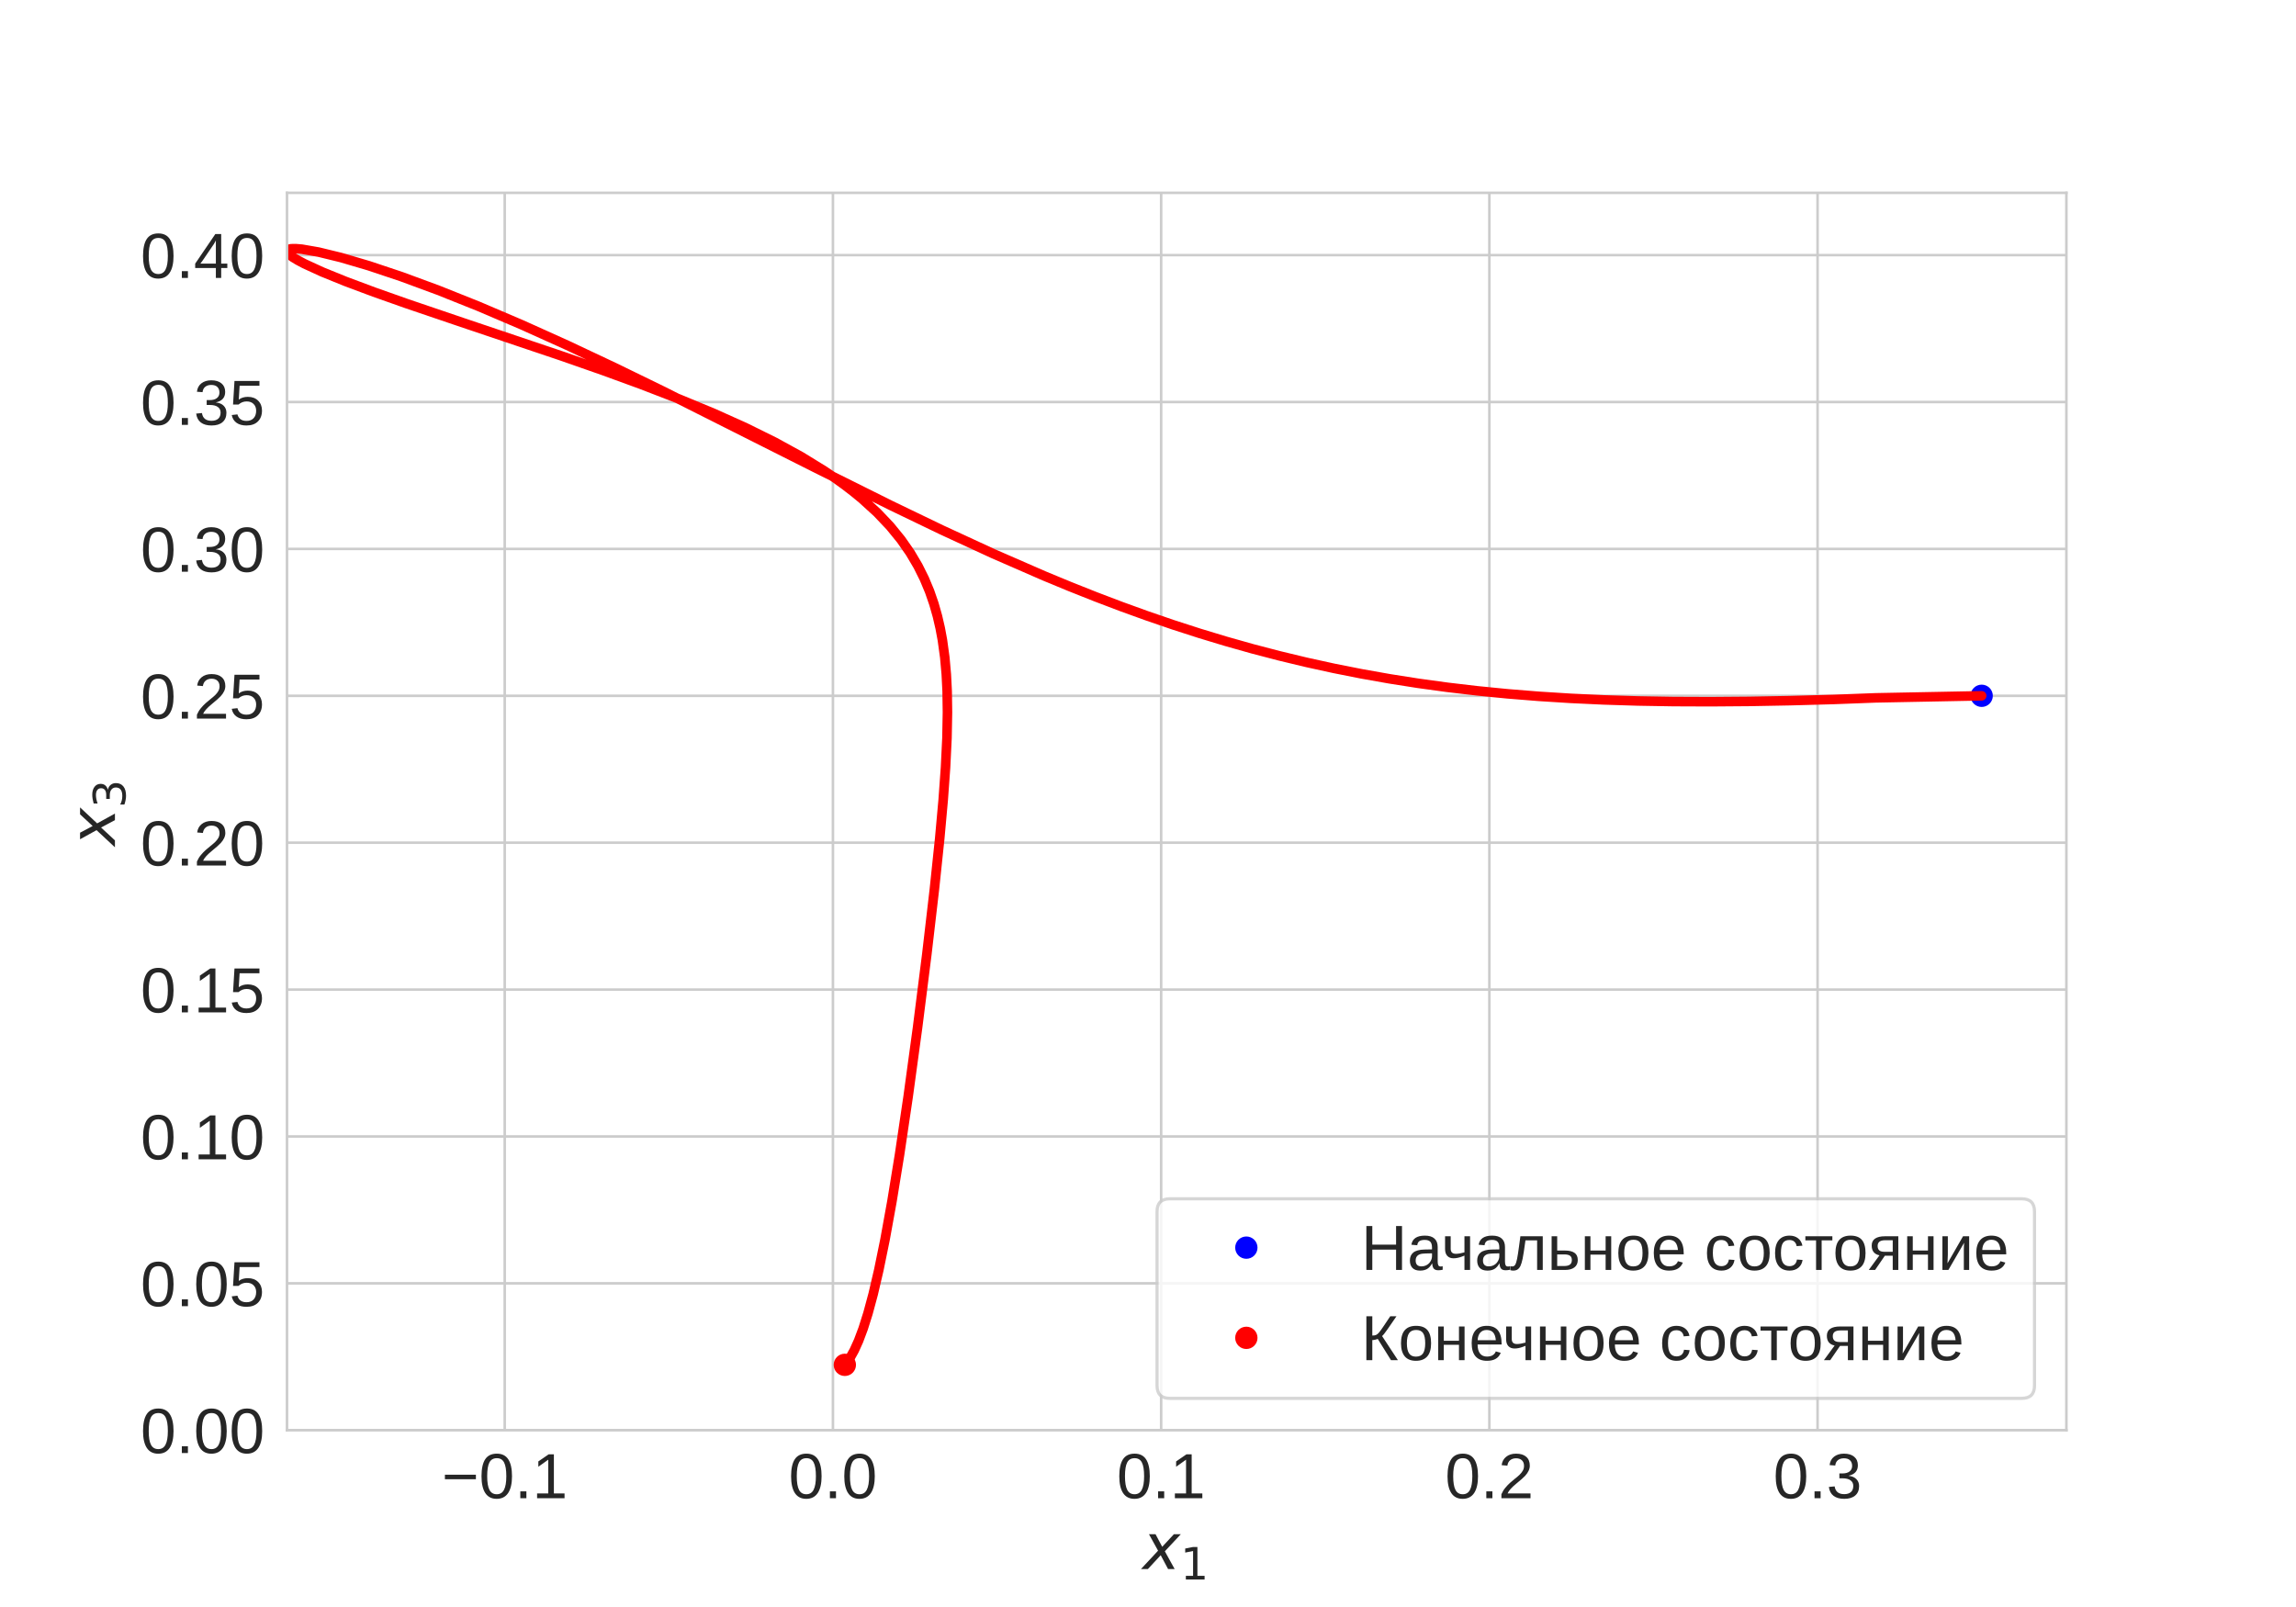
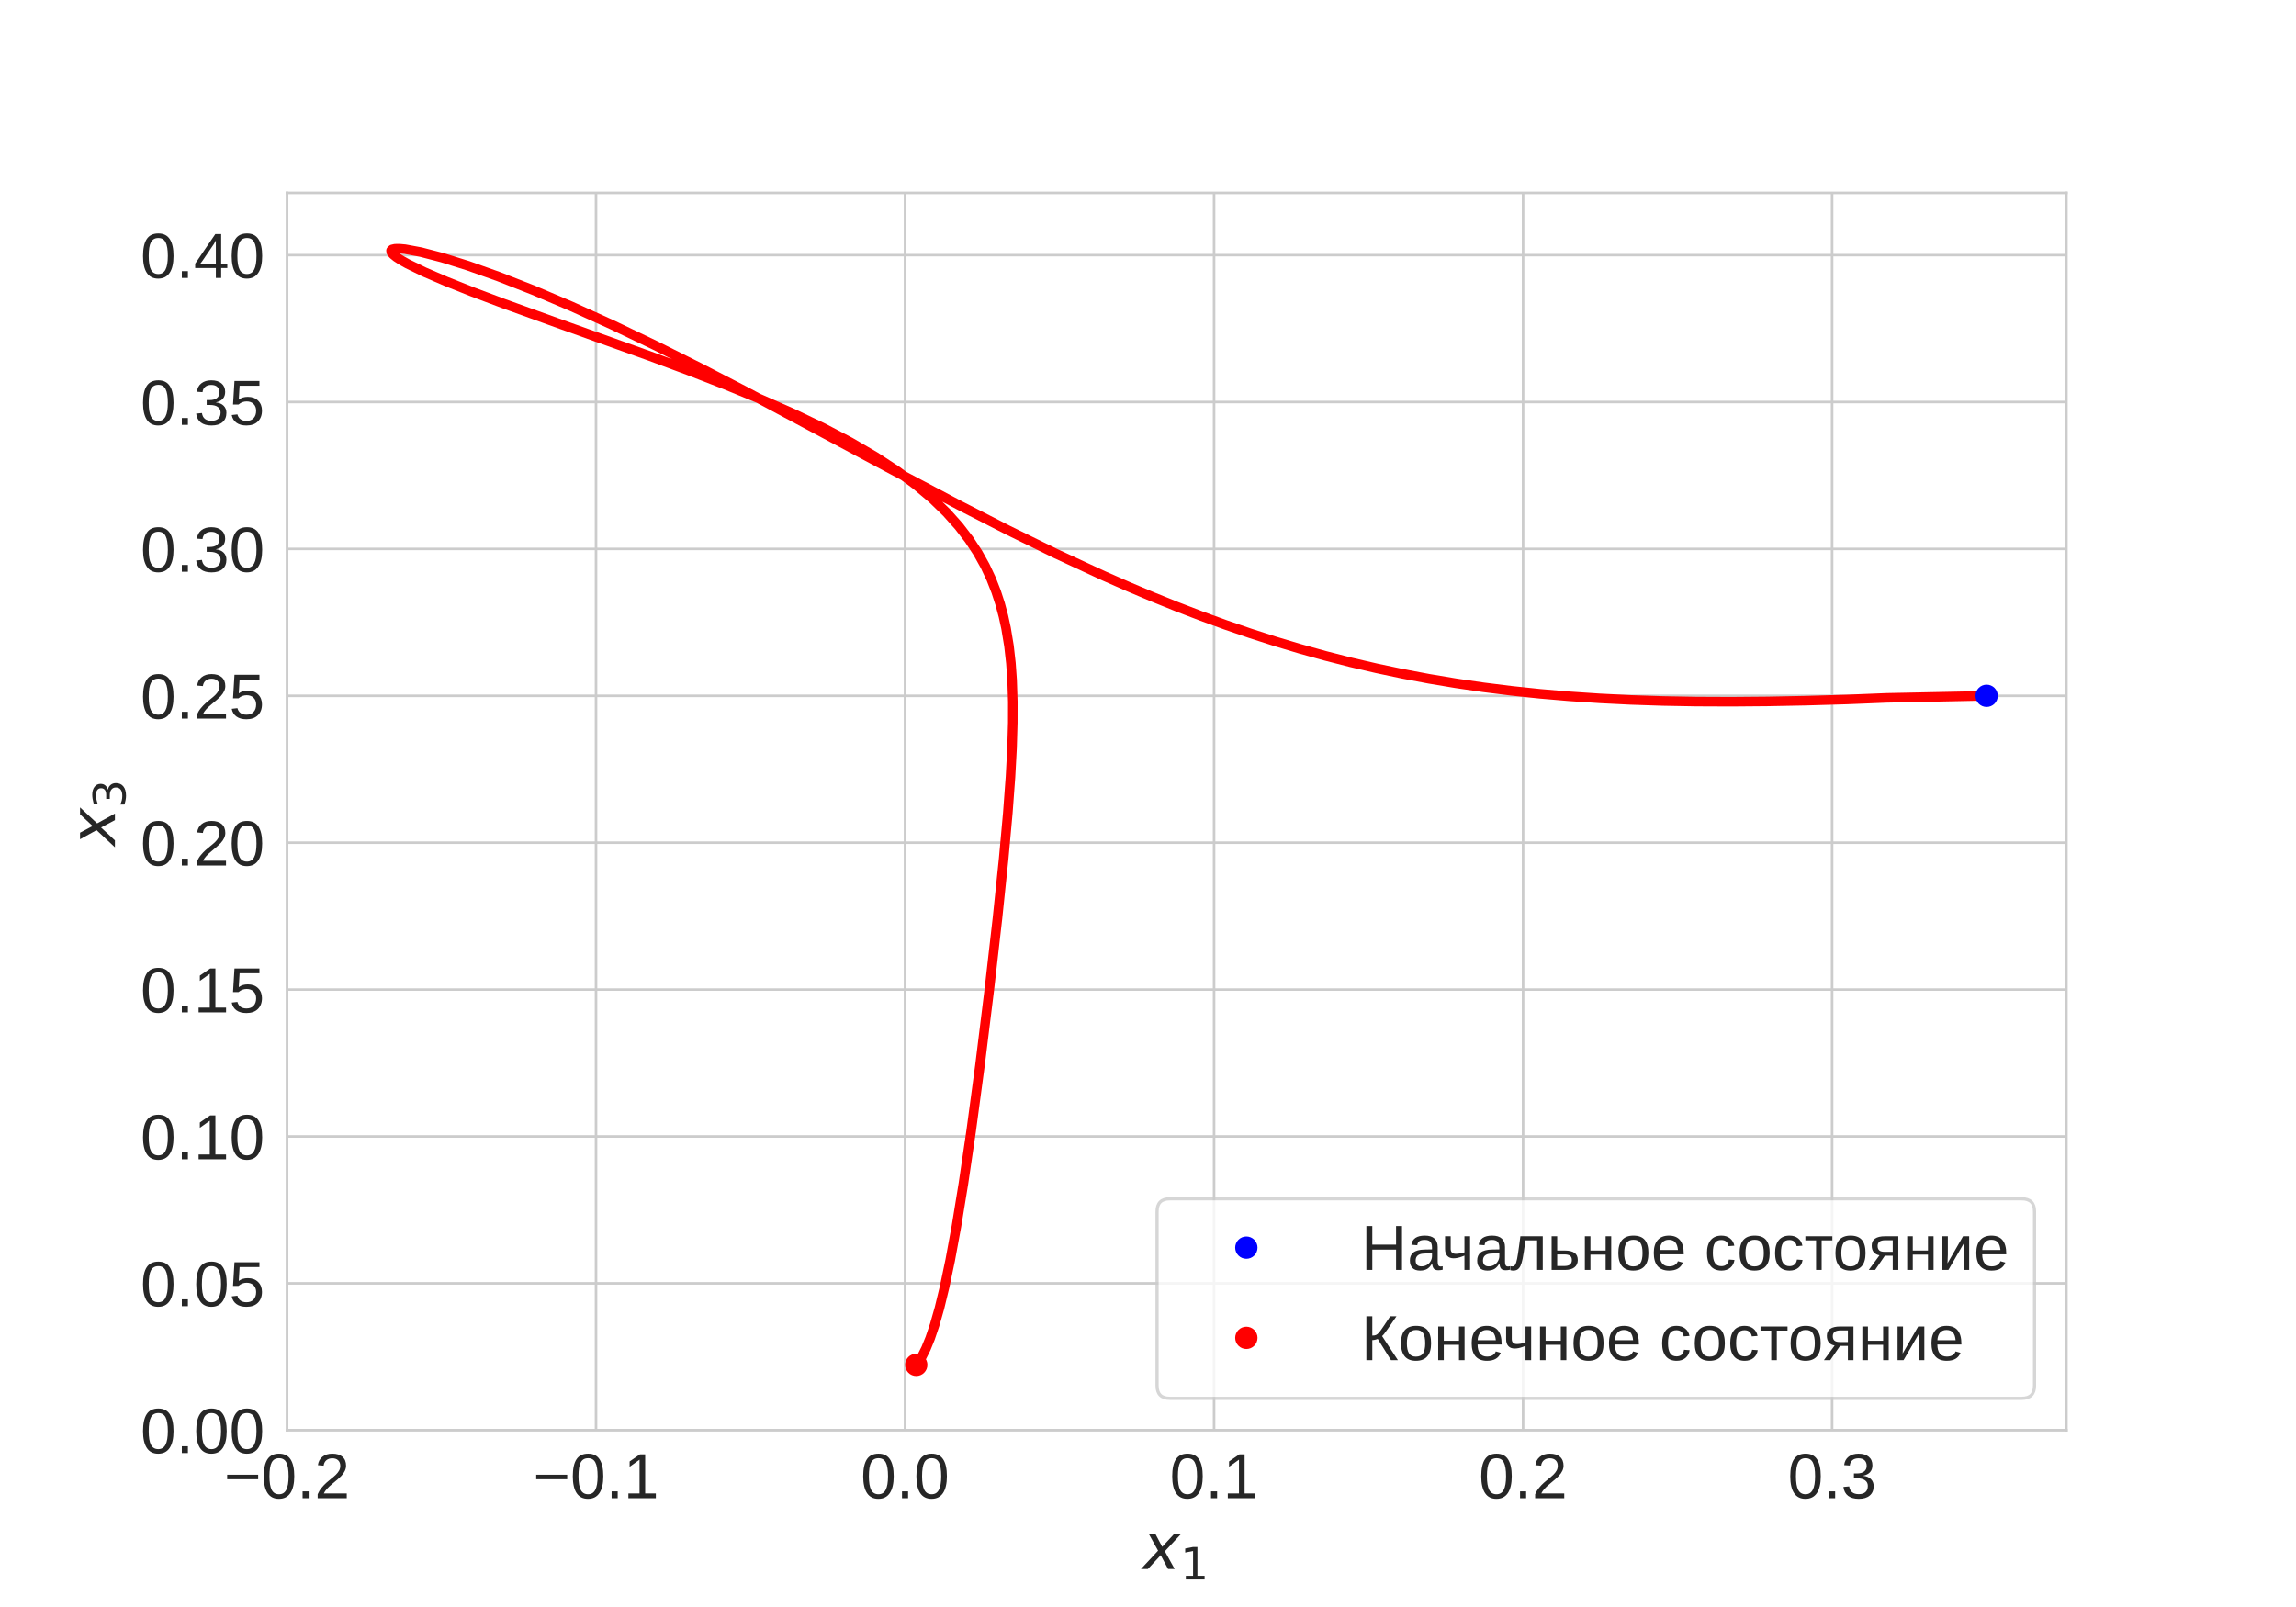
<svg xmlns="http://www.w3.org/2000/svg" xmlns:xlink="http://www.w3.org/1999/xlink" width="720pt" height="504pt" viewBox="0 0 720 504" version="1.1">
  <defs>
    <style type="text/css">*{stroke-linejoin: round; stroke-linecap: butt}</style>
  </defs>
  <g id="figure_1">
    <g id="patch_1">
      <path d="M 0 504  L 720 504  L 720 0  L 0 0  z " style="fill: #ffffff" />
    </g>
    <g id="axes_1">
      <g id="patch_2">
        <path d="M 90 448.56  L 648 448.56  L 648 60.48  L 90 60.48  z " style="fill: #ffffff" />
      </g>
      <g id="matplotlib.axis_1">
        <g id="xtick_1">
          <g id="line2d_1">
-             <path d="M 158.277 448.56  L 158.277 60.48  " clip-path="url(#p47e337d06e)" style="fill: none; stroke: #cccccc; stroke-width: 0.8; stroke-linecap: round" />
+             <path d="M 90 448.56  L 90 60.48  " clip-path="url(#pa69ac6e0ec)" style="fill: none; stroke: #cccccc; stroke-width: 0.8; stroke-linecap: round" />
          </g>
          <g id="text_1">
-             <text style="fill: #262626; font: 20px 'Arial', 'DejaVu Sans', 'Liberation Sans', 'Bitstream Vera Sans', sans-serif; text-anchor: middle" x="158.277" y="469.876" transform="rotate(-0 158.2767 469.8756)">−0.1</text>
+             <text style="fill: #262626; font: 20px 'Arial', 'DejaVu Sans', 'Liberation Sans', 'Bitstream Vera Sans', sans-serif; text-anchor: middle" x="90" y="469.876" transform="rotate(-0 90 469.8756)">−0.2</text>
          </g>
        </g>
        <g id="xtick_2">
          <g id="line2d_2">
-             <path d="M 261.199 448.56  L 261.199 60.48  " clip-path="url(#p47e337d06e)" style="fill: none; stroke: #cccccc; stroke-width: 0.8; stroke-linecap: round" />
+             <path d="M 186.906 448.56  L 186.906 60.48  " clip-path="url(#pa69ac6e0ec)" style="fill: none; stroke: #cccccc; stroke-width: 0.8; stroke-linecap: round" />
          </g>
          <g id="text_2">
-             <text style="fill: #262626; font: 20px 'Arial', 'DejaVu Sans', 'Liberation Sans', 'Bitstream Vera Sans', sans-serif; text-anchor: middle" x="261.199" y="469.876" transform="rotate(-0 261.1994 469.8756)">0.0</text>
+             <text style="fill: #262626; font: 20px 'Arial', 'DejaVu Sans', 'Liberation Sans', 'Bitstream Vera Sans', sans-serif; text-anchor: middle" x="186.906" y="469.876" transform="rotate(-0 186.9058 469.8756)">−0.1</text>
          </g>
        </g>
        <g id="xtick_3">
          <g id="line2d_3">
-             <path d="M 364.122 448.56  L 364.122 60.48  " clip-path="url(#p47e337d06e)" style="fill: none; stroke: #cccccc; stroke-width: 0.8; stroke-linecap: round" />
+             <path d="M 283.812 448.56  L 283.812 60.48  " clip-path="url(#pa69ac6e0ec)" style="fill: none; stroke: #cccccc; stroke-width: 0.8; stroke-linecap: round" />
          </g>
          <g id="text_3">
-             <text style="fill: #262626; font: 20px 'Arial', 'DejaVu Sans', 'Liberation Sans', 'Bitstream Vera Sans', sans-serif; text-anchor: middle" x="364.122" y="469.876" transform="rotate(-0 364.122 469.8756)">0.1</text>
+             <text style="fill: #262626; font: 20px 'Arial', 'DejaVu Sans', 'Liberation Sans', 'Bitstream Vera Sans', sans-serif; text-anchor: middle" x="283.812" y="469.876" transform="rotate(-0 283.8116 469.8756)">0.0</text>
          </g>
        </g>
        <g id="xtick_4">
          <g id="line2d_4">
-             <path d="M 467.045 448.56  L 467.045 60.48  " clip-path="url(#p47e337d06e)" style="fill: none; stroke: #cccccc; stroke-width: 0.8; stroke-linecap: round" />
+             <path d="M 380.717 448.56  L 380.717 60.48  " clip-path="url(#pa69ac6e0ec)" style="fill: none; stroke: #cccccc; stroke-width: 0.8; stroke-linecap: round" />
          </g>
          <g id="text_4">
-             <text style="fill: #262626; font: 20px 'Arial', 'DejaVu Sans', 'Liberation Sans', 'Bitstream Vera Sans', sans-serif; text-anchor: middle" x="467.045" y="469.876" transform="rotate(-0 467.0446 469.8756)">0.2</text>
+             <text style="fill: #262626; font: 20px 'Arial', 'DejaVu Sans', 'Liberation Sans', 'Bitstream Vera Sans', sans-serif; text-anchor: middle" x="380.717" y="469.876" transform="rotate(-0 380.7174 469.8756)">0.1</text>
          </g>
        </g>
        <g id="xtick_5">
          <g id="line2d_5">
-             <path d="M 569.967 448.56  L 569.967 60.48  " clip-path="url(#p47e337d06e)" style="fill: none; stroke: #cccccc; stroke-width: 0.8; stroke-linecap: round" />
+             <path d="M 477.623 448.56  L 477.623 60.48  " clip-path="url(#pa69ac6e0ec)" style="fill: none; stroke: #cccccc; stroke-width: 0.8; stroke-linecap: round" />
          </g>
          <g id="text_5">
-             <text style="fill: #262626; font: 20px 'Arial', 'DejaVu Sans', 'Liberation Sans', 'Bitstream Vera Sans', sans-serif; text-anchor: middle" x="569.967" y="469.876" transform="rotate(-0 569.9673 469.8756)">0.3</text>
-           </g>
-         </g>
-         <g id="text_6">
+             <text style="fill: #262626; font: 20px 'Arial', 'DejaVu Sans', 'Liberation Sans', 'Bitstream Vera Sans', sans-serif; text-anchor: middle" x="477.623" y="469.876" transform="rotate(-0 477.6232 469.8756)">0.2</text>
+           </g>
+         </g>
+         <g id="xtick_6">
+           <g id="line2d_6">
+             <path d="M 574.529 448.56  L 574.529 60.48  " clip-path="url(#pa69ac6e0ec)" style="fill: none; stroke: #cccccc; stroke-width: 0.8; stroke-linecap: round" />
+           </g>
+           <g id="text_6">
+             <text style="fill: #262626; font: 20px 'Arial', 'DejaVu Sans', 'Liberation Sans', 'Bitstream Vera Sans', sans-serif; text-anchor: middle" x="574.529" y="469.876" transform="rotate(-0 574.529 469.8756)">0.3</text>
+           </g>
+         </g>
+         <g id="text_7">
          <g style="fill: #262626" transform="translate(358.3 492.1662)">
            <text>
              <tspan style="font: oblique 20px 'DejaVu Sans'" x="0" y="-0.062">x</tspan>
              <tspan style="font: 14px 'DejaVu Sans'" x="11.836" y="3.219">1</tspan>
            </text>
          </g>
        </g>
      </g>
      <g id="matplotlib.axis_2">
        <g id="ytick_1">
-           <g id="line2d_6">
-             <path d="M 90 448.56  L 648 448.56  " clip-path="url(#p47e337d06e)" style="fill: none; stroke: #cccccc; stroke-width: 0.8; stroke-linecap: round" />
-           </g>
-           <g id="text_7">
+           <g id="line2d_7">
+             <path d="M 90 448.56  L 648 448.56  " clip-path="url(#pa69ac6e0ec)" style="fill: none; stroke: #cccccc; stroke-width: 0.8; stroke-linecap: round" />
+           </g>
+           <g id="text_8">
            <text style="fill: #262626; font: 20px 'Arial', 'DejaVu Sans', 'Liberation Sans', 'Bitstream Vera Sans', sans-serif; text-anchor: end" x="83" y="455.718" transform="rotate(-0 83 455.7178)">0.00</text>
          </g>
        </g>
        <g id="ytick_2">
-           <g id="line2d_7">
-             <path d="M 90 402.492  L 648 402.492  " clip-path="url(#p47e337d06e)" style="fill: none; stroke: #cccccc; stroke-width: 0.8; stroke-linecap: round" />
-           </g>
-           <g id="text_8">
+           <g id="line2d_8">
+             <path d="M 90 402.492  L 648 402.492  " clip-path="url(#pa69ac6e0ec)" style="fill: none; stroke: #cccccc; stroke-width: 0.8; stroke-linecap: round" />
+           </g>
+           <g id="text_9">
            <text style="fill: #262626; font: 20px 'Arial', 'DejaVu Sans', 'Liberation Sans', 'Bitstream Vera Sans', sans-serif; text-anchor: end" x="83" y="409.65" transform="rotate(-0 83 409.6501)">0.05</text>
          </g>
        </g>
        <g id="ytick_3">
-           <g id="line2d_8">
-             <path d="M 90 356.425  L 648 356.425  " clip-path="url(#p47e337d06e)" style="fill: none; stroke: #cccccc; stroke-width: 0.8; stroke-linecap: round" />
-           </g>
-           <g id="text_9">
+           <g id="line2d_9">
+             <path d="M 90 356.425  L 648 356.425  " clip-path="url(#pa69ac6e0ec)" style="fill: none; stroke: #cccccc; stroke-width: 0.8; stroke-linecap: round" />
+           </g>
+           <g id="text_10">
            <text style="fill: #262626; font: 20px 'Arial', 'DejaVu Sans', 'Liberation Sans', 'Bitstream Vera Sans', sans-serif; text-anchor: end" x="83" y="363.582" transform="rotate(-0 83 363.5824)">0.10</text>
          </g>
        </g>
        <g id="ytick_4">
-           <g id="line2d_9">
-             <path d="M 90 310.357  L 648 310.357  " clip-path="url(#p47e337d06e)" style="fill: none; stroke: #cccccc; stroke-width: 0.8; stroke-linecap: round" />
-           </g>
-           <g id="text_10">
+           <g id="line2d_10">
+             <path d="M 90 310.357  L 648 310.357  " clip-path="url(#pa69ac6e0ec)" style="fill: none; stroke: #cccccc; stroke-width: 0.8; stroke-linecap: round" />
+           </g>
+           <g id="text_11">
            <text style="fill: #262626; font: 20px 'Arial', 'DejaVu Sans', 'Liberation Sans', 'Bitstream Vera Sans', sans-serif; text-anchor: end" x="83" y="317.515" transform="rotate(-0 83 317.5147)">0.15</text>
          </g>
        </g>
        <g id="ytick_5">
-           <g id="line2d_10">
-             <path d="M 90 264.289  L 648 264.289  " clip-path="url(#p47e337d06e)" style="fill: none; stroke: #cccccc; stroke-width: 0.8; stroke-linecap: round" />
-           </g>
-           <g id="text_11">
+           <g id="line2d_11">
+             <path d="M 90 264.289  L 648 264.289  " clip-path="url(#pa69ac6e0ec)" style="fill: none; stroke: #cccccc; stroke-width: 0.8; stroke-linecap: round" />
+           </g>
+           <g id="text_12">
            <text style="fill: #262626; font: 20px 'Arial', 'DejaVu Sans', 'Liberation Sans', 'Bitstream Vera Sans', sans-serif; text-anchor: end" x="83" y="271.447" transform="rotate(-0 83 271.447)">0.20</text>
          </g>
        </g>
        <g id="ytick_6">
-           <g id="line2d_11">
-             <path d="M 90 218.222  L 648 218.222  " clip-path="url(#p47e337d06e)" style="fill: none; stroke: #cccccc; stroke-width: 0.8; stroke-linecap: round" />
-           </g>
-           <g id="text_12">
+           <g id="line2d_12">
+             <path d="M 90 218.222  L 648 218.222  " clip-path="url(#pa69ac6e0ec)" style="fill: none; stroke: #cccccc; stroke-width: 0.8; stroke-linecap: round" />
+           </g>
+           <g id="text_13">
            <text style="fill: #262626; font: 20px 'Arial', 'DejaVu Sans', 'Liberation Sans', 'Bitstream Vera Sans', sans-serif; text-anchor: end" x="83" y="225.379" transform="rotate(-0 83 225.3793)">0.25</text>
          </g>
        </g>
        <g id="ytick_7">
-           <g id="line2d_12">
-             <path d="M 90 172.154  L 648 172.154  " clip-path="url(#p47e337d06e)" style="fill: none; stroke: #cccccc; stroke-width: 0.8; stroke-linecap: round" />
-           </g>
-           <g id="text_13">
+           <g id="line2d_13">
+             <path d="M 90 172.154  L 648 172.154  " clip-path="url(#pa69ac6e0ec)" style="fill: none; stroke: #cccccc; stroke-width: 0.8; stroke-linecap: round" />
+           </g>
+           <g id="text_14">
            <text style="fill: #262626; font: 20px 'Arial', 'DejaVu Sans', 'Liberation Sans', 'Bitstream Vera Sans', sans-serif; text-anchor: end" x="83" y="179.312" transform="rotate(-0 83 179.3116)">0.30</text>
          </g>
        </g>
        <g id="ytick_8">
-           <g id="line2d_13">
-             <path d="M 90 126.086  L 648 126.086  " clip-path="url(#p47e337d06e)" style="fill: none; stroke: #cccccc; stroke-width: 0.8; stroke-linecap: round" />
-           </g>
-           <g id="text_14">
+           <g id="line2d_14">
+             <path d="M 90 126.086  L 648 126.086  " clip-path="url(#pa69ac6e0ec)" style="fill: none; stroke: #cccccc; stroke-width: 0.8; stroke-linecap: round" />
+           </g>
+           <g id="text_15">
            <text style="fill: #262626; font: 20px 'Arial', 'DejaVu Sans', 'Liberation Sans', 'Bitstream Vera Sans', sans-serif; text-anchor: end" x="83" y="133.244" transform="rotate(-0 83 133.2439)">0.35</text>
          </g>
        </g>
        <g id="ytick_9">
-           <g id="line2d_14">
-             <path d="M 90 80.018  L 648 80.018  " clip-path="url(#p47e337d06e)" style="fill: none; stroke: #cccccc; stroke-width: 0.8; stroke-linecap: round" />
-           </g>
-           <g id="text_15">
+           <g id="line2d_15">
+             <path d="M 90 80.018  L 648 80.018  " clip-path="url(#pa69ac6e0ec)" style="fill: none; stroke: #cccccc; stroke-width: 0.8; stroke-linecap: round" />
+           </g>
+           <g id="text_16">
            <text style="fill: #262626; font: 20px 'Arial', 'DejaVu Sans', 'Liberation Sans', 'Bitstream Vera Sans', sans-serif; text-anchor: end" x="83" y="87.176" transform="rotate(-0 83 87.17624)">0.40</text>
          </g>
        </g>
-         <g id="text_16">
+         <g id="text_17">
          <g style="fill: #262626" transform="translate(36.10312 265.22) rotate(-90)">
            <text>
              <tspan style="font: oblique 20px 'DejaVu Sans'" x="0" y="-0.062">x</tspan>
              <tspan style="font: 14px 'DejaVu Sans'" x="11.836" y="3.219">3</tspan>
            </text>
          </g>
        </g>
      </g>
-       <g id="line2d_15">
+       <g id="line2d_16">
+         <path d="M 622.982 218.222  L 591.677 218.866  L 579.105 219.373  L 566.306 219.746  L 554.285 219.981  L 542.857 220.077  L 531.944 220.031  L 521.473 219.841  L 511.385 219.505  L 501.632 219.019  L 492.17 218.384  L 482.965 217.596  L 473.985 216.654  L 465.204 215.557  L 456.599 214.303  L 448.149 212.893  L 439.836 211.324  L 431.645 209.598  L 423.56 207.715  L 415.568 205.674  L 407.659 203.478  L 399.821 201.128  L 392.043 198.626  L 384.318 195.975  L 376.636 193.178  L 368.991 190.241  L 361.375 187.167  L 353.783 183.962  L 346.208 180.633  L 331.095 173.633  L 316.009 166.236  L 300.937 158.525  L 278.367 146.582  L 233.814 122.769  L 219.4 115.311  L 205.387 108.301  L 191.915 101.852  L 179.143 96.062  L 167.244 91.012  L 156.398 86.762  L 146.786 83.347  L 138.582 80.781  L 131.943 79.057  L 127.005 78.146  L 125.209 77.983  L 123.874 78.007  L 123.01 78.21  L 122.62 78.584  L 122.708 79.121  L 123.274 79.814  L 124.313 80.653  L 125.82 81.629  L 127.785 82.735  L 133.043 85.299  L 139.955 88.278  L 148.345 91.61  L 157.995 95.235  L 174.278 101.112  L 203.885 111.71  L 215.775 116.127  L 227.315 120.602  L 238.306 125.113  L 248.594 129.641  L 258.071 134.17  L 266.676 138.687  L 274.387 143.179  L 281.215 147.64  L 287.199 152.06  L 292.393 156.435  L 296.862 160.759  L 300.677 165.03  L 303.912 169.243  L 306.634 173.397  L 308.91 177.49  L 310.8 181.522  L 312.357 185.49  L 313.63 189.396  L 314.661 193.239  L 315.485 197.019  L 316.402 202.571  L 317.012 207.984  L 317.386 213.26  L 317.607 220.084  L 317.597 226.675  L 317.364 234.596  L 316.878 243.653  L 316.036 255.011  L 314.73 269.383  L 312.796 287.977  L 310.212 310.593  L 307.294 334.199  L 304.534 354.764  L 302.111 371.231  L 299.928 384.589  L 297.97 395.232  L 296.217 403.584  L 294.592 410.275  L 293.09 415.55  L 291.682 419.71  L 290.361 422.945  L 289.117 425.424  L 287.973 427.229  L 287.325 428.053  L 287.325 428.053  " clip-path="url(#pa69ac6e0ec)" style="fill: none; stroke: #ff0000; stroke-width: 3; stroke-linecap: round" />
+       </g>
+       <g id="line2d_17">
        <defs>
-           <path id="m776063c9b2" d="M 0 3  C 0.796 3 1.559 2.684 2.121 2.121  C 2.684 1.559 3 0.796 3 0  C 3 -0.796 2.684 -1.559 2.121 -2.121  C 1.559 -2.684 0.796 -3 0 -3  C -0.796 -3 -1.559 -2.684 -2.121 -2.121  C -2.684 -1.559 -3 -0.796 -3 0  C -3 0.796 -2.684 1.559 -2.121 2.121  C -1.559 2.684 -0.796 3 0 3  z " style="stroke: #0000ff" />
+           <path id="m25d2883248" d="M 0 3  C 0.796 3 1.559 2.684 2.121 2.121  C 2.684 1.559 3 0.796 3 0  C 3 -0.796 2.684 -1.559 2.121 -2.121  C 1.559 -2.684 0.796 -3 0 -3  C -0.796 -3 -1.559 -2.684 -2.121 -2.121  C -2.684 -1.559 -3 -0.796 -3 0  C -3 0.796 -2.684 1.559 -2.121 2.121  C -1.559 2.684 -0.796 3 0 3  z " style="stroke: #ff0000" />
        </defs>
-         <g clip-path="url(#p47e337d06e)">
-           <use xlink:href="#m776063c9b2" x="621.429" y="218.222" style="fill: #0000ff; stroke: #0000ff" />
-         </g>
-       </g>
-       <g id="line2d_16">
-         <defs>
-           <path id="m609a84df23" d="M 0 3  C 0.796 3 1.559 2.684 2.121 2.121  C 2.684 1.559 3 0.796 3 0  C 3 -0.796 2.684 -1.559 2.121 -2.121  C 1.559 -2.684 0.796 -3 0 -3  C -0.796 -3 -1.559 -2.684 -2.121 -2.121  C -2.684 -1.559 -3 -0.796 -3 0  C -3 0.796 -2.684 1.559 -2.121 2.121  C -1.559 2.684 -0.796 3 0 3  z " style="stroke: #ff0000" />
-         </defs>
-         <g clip-path="url(#p47e337d06e)">
-           <use xlink:href="#m609a84df23" x="264.931" y="428.053" style="fill: #ff0000; stroke: #ff0000" />
-         </g>
-       </g>
-       <g id="line2d_17">
-         <path d="M 621.429 218.222  L 588.18 218.866  L 574.828 219.373  L 561.233 219.746  L 548.466 219.981  L 536.329 220.077  L 524.738 220.031  L 513.617 219.841  L 502.903 219.505  L 492.544 219.019  L 482.495 218.384  L 472.718 217.596  L 463.181 216.654  L 453.855 215.557  L 444.715 214.303  L 435.74 212.893  L 426.911 211.324  L 418.211 209.598  L 409.624 207.715  L 401.137 205.674  L 392.736 203.478  L 384.411 201.128  L 376.151 198.626  L 367.946 195.975  L 359.788 193.178  L 351.668 190.241  L 343.579 187.167  L 335.515 183.962  L 327.47 180.633  L 311.419 173.633  L 295.396 166.236  L 279.388 158.525  L 255.416 146.582  L 208.097 122.769  L 192.789 115.311  L 177.905 108.301  L 163.596 101.852  L 150.032 96.062  L 137.394 91.012  L 125.875 86.762  L 115.666 83.347  L 106.952 80.781  L 99.901 79.057  L 94.657 78.146  L 92.749 77.983  L 91.332 78.007  L 90.414 78.21  L 90 78.584  L 90.093 79.121  L 90.694 79.814  L 91.797 80.653  L 93.398 81.629  L 95.486 82.735  L 101.07 85.299  L 108.411 88.278  L 117.322 91.61  L 127.571 95.235  L 144.865 101.112  L 176.31 111.71  L 188.938 116.127  L 201.195 120.602  L 212.869 125.113  L 223.795 129.641  L 233.861 134.17  L 243 138.687  L 251.189 143.179  L 258.442 147.64  L 261.728 149.855  L 264.797 152.06  L 267.656 154.254  L 270.313 156.435  L 275.06 160.759  L 279.112 165.03  L 282.547 169.243  L 285.439 173.397  L 287.856 177.49  L 289.864 181.522  L 291.518 185.49  L 292.87 189.396  L 293.964 193.239  L 294.839 197.019  L 295.529 200.736  L 296.277 206.195  L 296.75 211.516  L 297.012 216.701  L 297.113 223.408  L 296.959 231.469  L 296.51 240.687  L 295.778 250.845  L 294.679 263.021  L 293.003 279.003  L 290.632 299.349  L 287.727 322.347  L 284.778 343.975  L 282.078 362.196  L 279.692 376.841  L 277.53 388.771  L 275.579 398.315  L 273.823 405.835  L 272.19 411.883  L 270.677 416.667  L 269.24 420.498  L 267.889 423.487  L 266.616 425.781  L 265.449 427.446  L 264.931 428.053  L 264.931 428.053  " clip-path="url(#p47e337d06e)" style="fill: none; stroke: #ff0000; stroke-width: 3; stroke-linecap: round" />
+         <g clip-path="url(#pa69ac6e0ec)">
+           <use xlink:href="#m25d2883248" x="287.325" y="428.053" style="fill: #ff0000; stroke: #ff0000" />
+         </g>
      </g>
      <g id="patch_3">
        <path d="M 90 448.56  L 90 60.48  " style="fill: none; stroke: #cccccc; stroke-width: 0.8; stroke-linejoin: miter; stroke-linecap: square" />
      </g>
      <g id="patch_4">
        <path d="M 648 448.56  L 648 60.48  " style="fill: none; stroke: #cccccc; stroke-width: 0.8; stroke-linejoin: miter; stroke-linecap: square" />
      </g>
      <g id="patch_5">
        <path d="M 90 448.56  L 648 448.56  " style="fill: none; stroke: #cccccc; stroke-width: 0.8; stroke-linejoin: miter; stroke-linecap: square" />
      </g>
      <g id="patch_6">
        <path d="M 90 60.48  L 648 60.48  " style="fill: none; stroke: #cccccc; stroke-width: 0.8; stroke-linejoin: miter; stroke-linecap: square" />
+       </g>
+       <g id="line2d_18">
+         <defs>
+           <path id="m293b4bb050" d="M 0 3  C 0.796 3 1.559 2.684 2.121 2.121  C 2.684 1.559 3 0.796 3 0  C 3 -0.796 2.684 -1.559 2.121 -2.121  C 1.559 -2.684 0.796 -3 0 -3  C -0.796 -3 -1.559 -2.684 -2.121 -2.121  C -2.684 -1.559 -3 -0.796 -3 0  C -3 0.796 -2.684 1.559 -2.121 2.121  C -1.559 2.684 -0.796 3 0 3  z " style="stroke: #0000ff" />
+         </defs>
+         <g clip-path="url(#pa69ac6e0ec)">
+           <use xlink:href="#m293b4bb050" x="622.982" y="218.222" style="fill: #0000ff; stroke: #0000ff" />
+         </g>
      </g>
      <g id="legend_1">
        <g id="patch_7">
          <path d="M 366.841 438.56  L 634 438.56  Q 638 438.56 638 434.56  L 638 379.979  Q 638 375.979 634 375.979  L 366.841 375.979  Q 362.841 375.979 362.841 379.979  L 362.841 434.56  Q 362.841 438.56 366.841 438.56  z " style="fill: #ffffff; opacity: 0.8; stroke: #cccccc; stroke-linejoin: miter" />
        </g>
-         <g id="line2d_18">
-           <g>
-             <use xlink:href="#m776063c9b2" x="390.841" y="391.294" style="fill: #0000ff; stroke: #0000ff" />
-           </g>
-         </g>
-         <g id="text_17">
-           <text style="fill: #262626; font: 20px 'Arial', 'DejaVu Sans', 'Liberation Sans', 'Bitstream Vera Sans', sans-serif; text-anchor: start" x="426.841" y="398.294" transform="rotate(-0 426.8406 398.2944)">Начальное состояние</text>
-         </g>
        <g id="line2d_19">
          <g>
-             <use xlink:href="#m609a84df23" x="390.841" y="419.585" style="fill: #ff0000; stroke: #ff0000" />
+             <use xlink:href="#m293b4bb050" x="390.841" y="391.294" style="fill: #0000ff; stroke: #0000ff" />
          </g>
        </g>
        <g id="text_18">
+           <text style="fill: #262626; font: 20px 'Arial', 'DejaVu Sans', 'Liberation Sans', 'Bitstream Vera Sans', sans-serif; text-anchor: start" x="426.841" y="398.294" transform="rotate(-0 426.8406 398.2944)">Начальное состояние</text>
+         </g>
+         <g id="line2d_20">
+           <g>
+             <use xlink:href="#m25d2883248" x="390.841" y="419.585" style="fill: #ff0000; stroke: #ff0000" />
+           </g>
+         </g>
+         <g id="text_19">
          <text style="fill: #262626; font: 20px 'Arial', 'DejaVu Sans', 'Liberation Sans', 'Bitstream Vera Sans', sans-serif; text-anchor: start" x="426.841" y="426.585" transform="rotate(-0 426.8406 426.585)">Конечное состояние</text>
        </g>
      </g>
    </g>
  </g>
  <defs>
-     <clipPath id="p47e337d06e">
+     <clipPath id="pa69ac6e0ec">
      <rect x="90" y="60.48" width="558" height="388.08" />
    </clipPath>
  </defs>
</svg>
